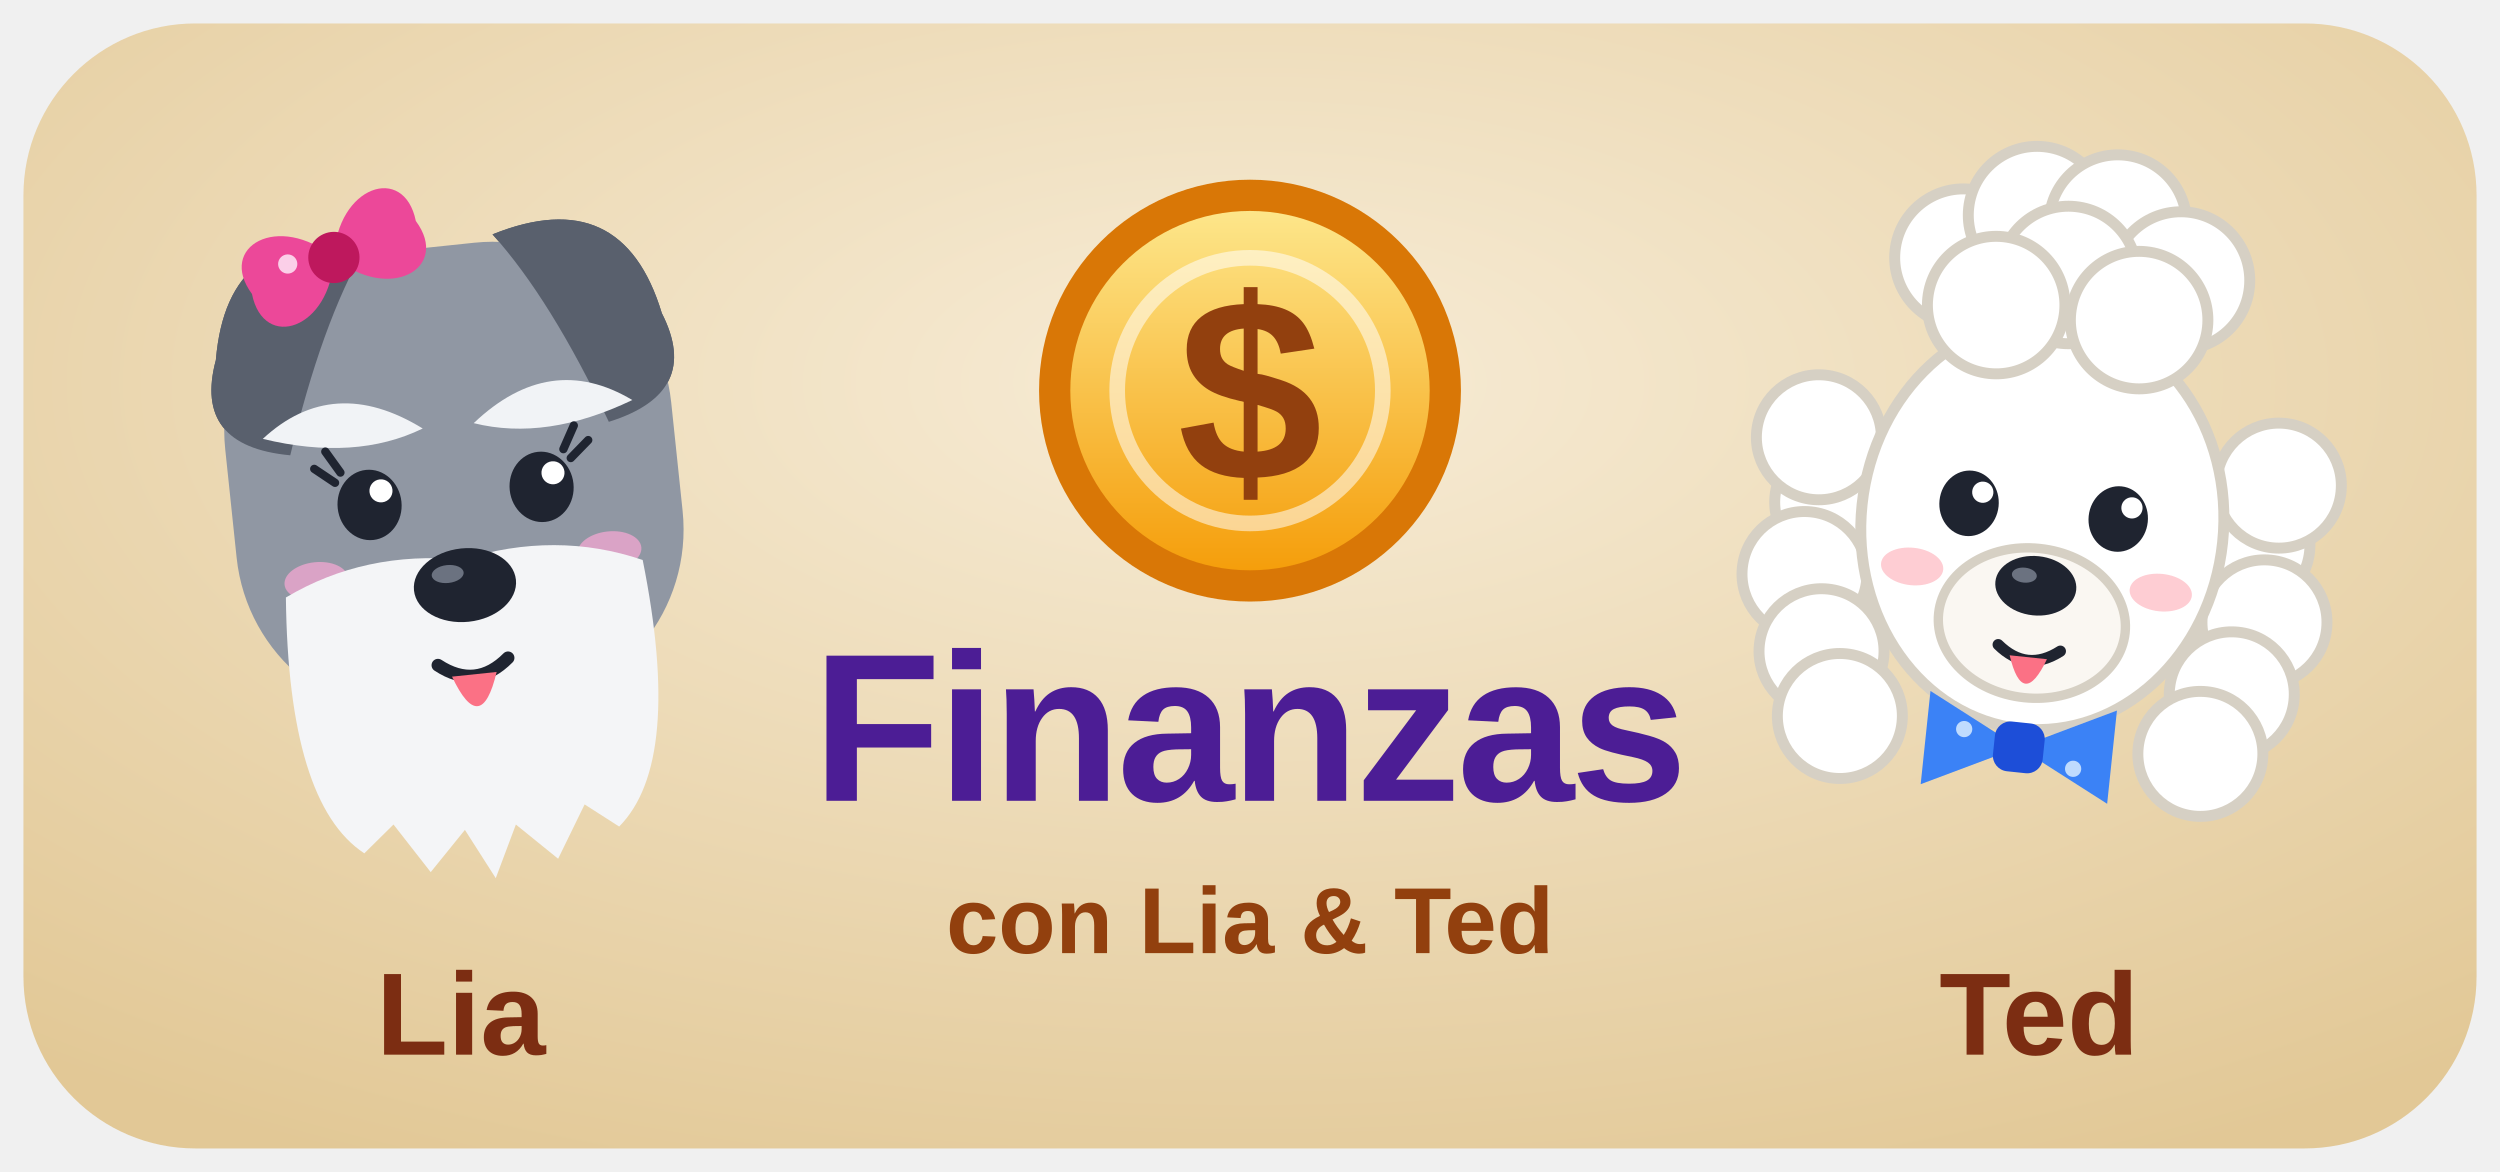
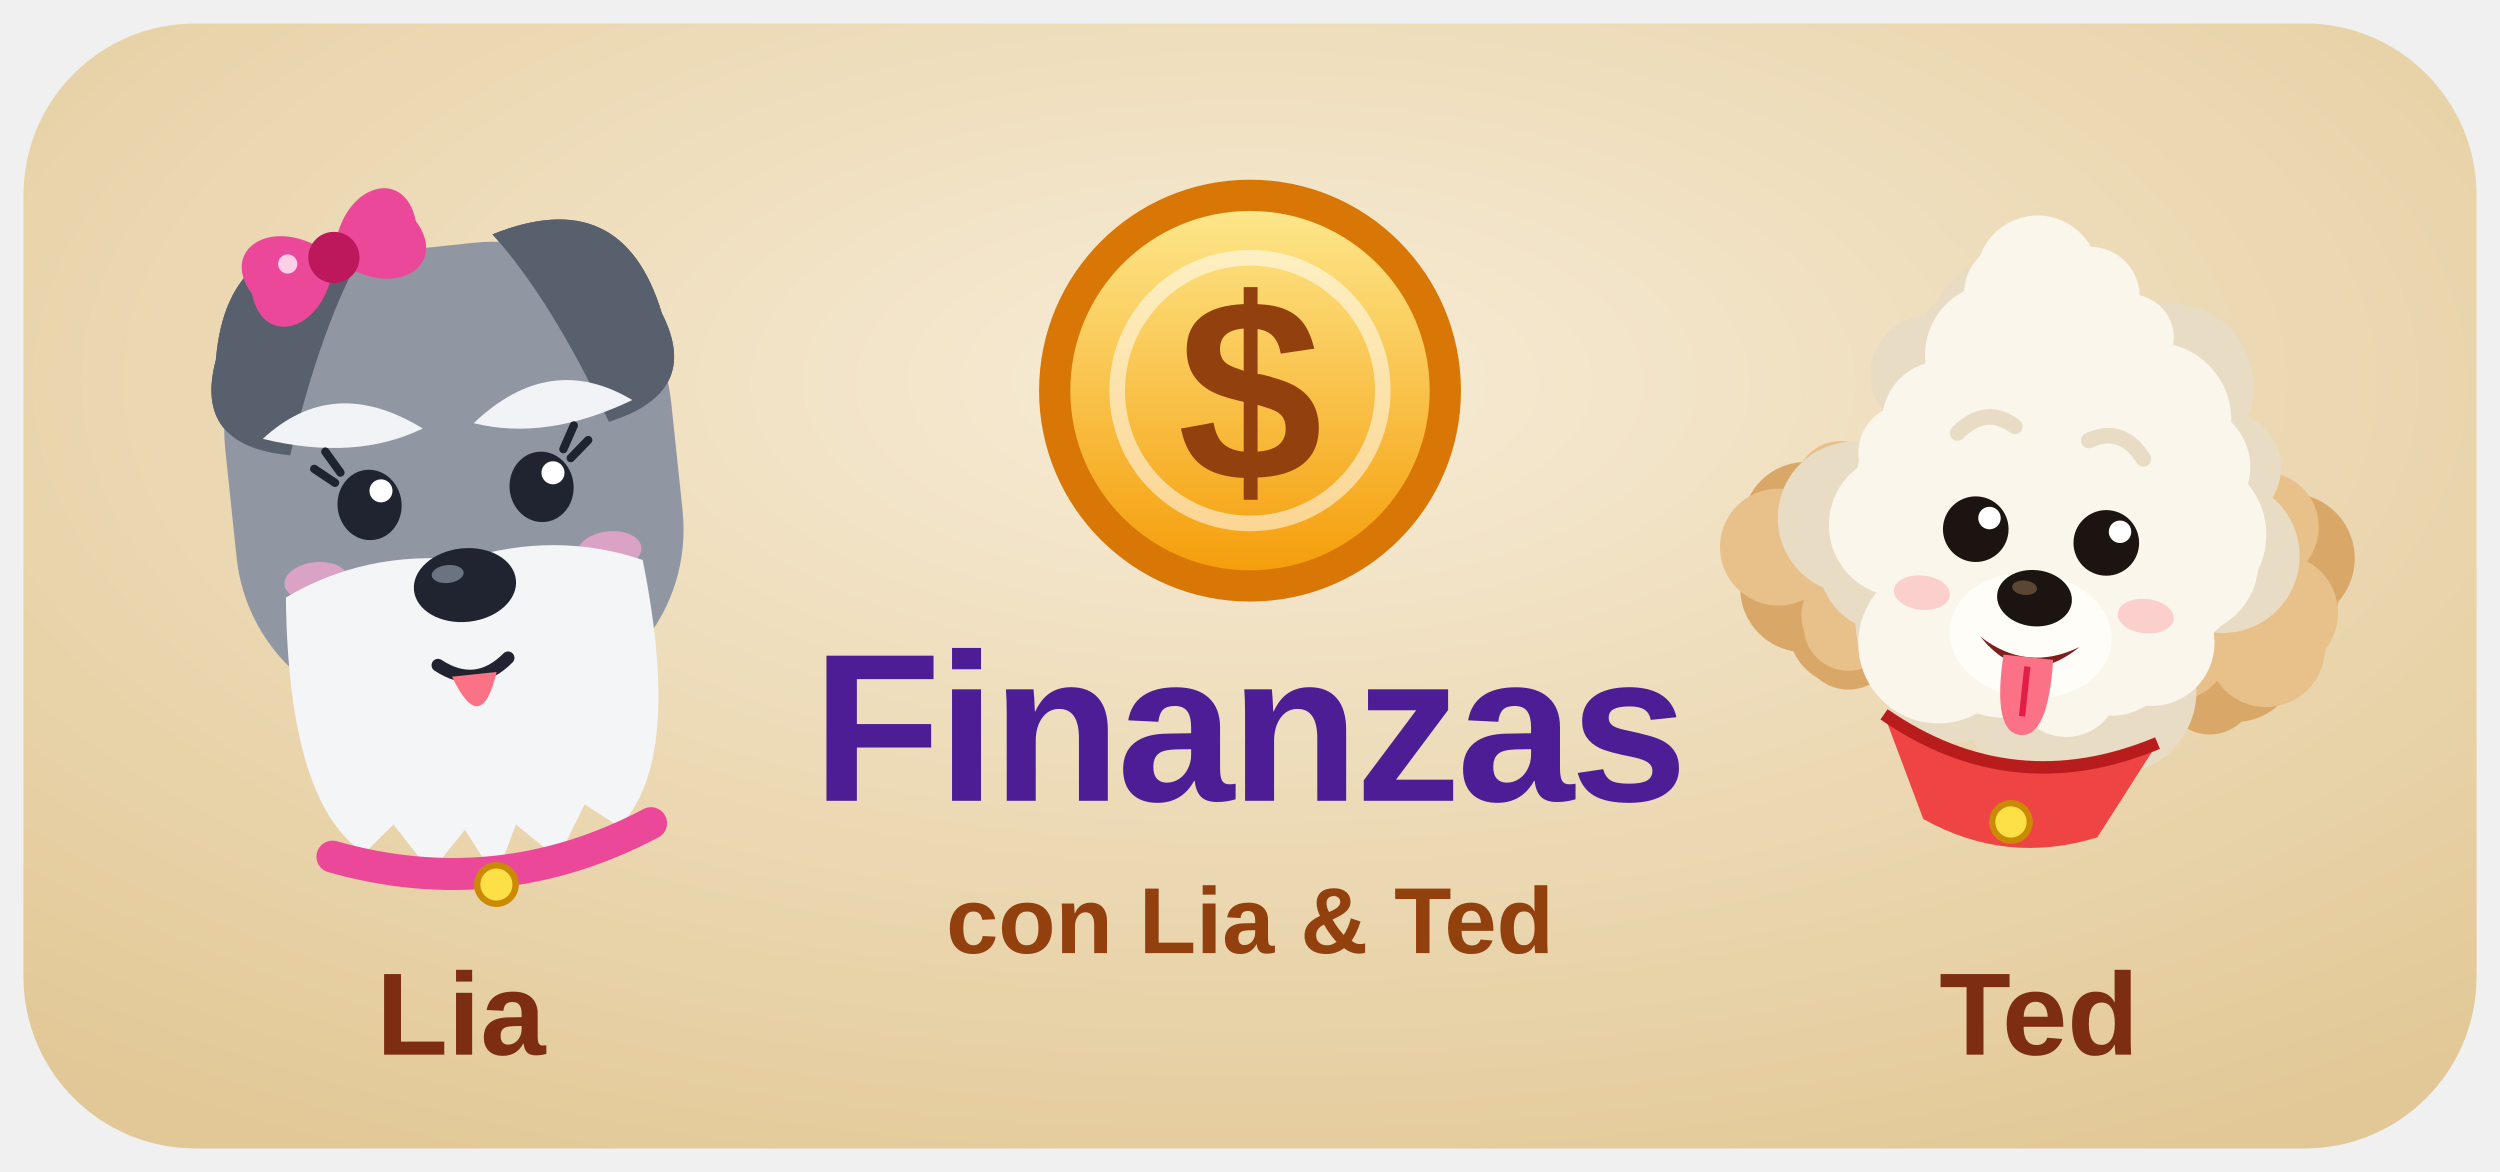
<svg xmlns="http://www.w3.org/2000/svg" viewBox="0 0 640 300" width="100%">
  <defs>
    <radialGradient id="bg" cx="50%" cy="32%" r="78%">
      <stop offset="0" stop-color="#f7ecd6" />
      <stop offset="1" stop-color="#e2c896" />
    </radialGradient>
    <linearGradient id="gold" x1="0" y1="0" x2="0" y2="1">
      <stop offset="0" stop-color="#fde68a" />
      <stop offset="1" stop-color="#f59e0b" />
    </linearGradient>
  </defs>
  <rect x="6" y="6" width="628" height="288" rx="44" fill="url(#bg)" />
  <g transform="translate(118 140) scale(.82) rotate(-6)">
    <g>
      <path d="M-70,-66 Q-62,-108 -20,-96 Q-36,-74 -50,-34 Q-80,-40 -70,-66 Z" fill="#59606d" />
      <path d="M70,-66 Q62,-108 20,-96 Q36,-74 50,-34 Q80,-40 70,-66 Z" fill="#59606d" />
      <rect x="-70" y="-94" width="140" height="146" rx="56" fill="#9097a3" />
      <path d="M-70,-66 Q-62,-108 -20,-96 Q-36,-74 -50,-34 Q-80,-40 -70,-66 Z" fill="#59606d" />
      <path d="M70,-66 Q62,-108 20,-96 Q36,-74 50,-34 Q80,-40 70,-66 Z" fill="#59606d" />
      <path d="M-58,-40 Q-34,-58 -8,-38 Q-30,-30 -58,-40 Z" fill="#f1f3f6" />
      <path d="M58,-40 Q34,-58 8,-38 Q30,-30 58,-40 Z" fill="#f1f3f6" />
      <ellipse cx="-27" cy="-16" rx="10" ry="11" fill="#1f2430" />
      <circle cx="-23" cy="-20" r="3.6" fill="#fff" />
      <ellipse cx="27" cy="-16" rx="10" ry="11" fill="#1f2430" />
      <circle cx="31" cy="-20" r="3.6" fill="#fff" />
      <path d="M-37,-24 l-6,-5 M-35,-27 l-4,-7 M37,-24 l6,-5 M35,-27 l4,-7" stroke="#1f2430" stroke-width="2.6" stroke-linecap="round" />
      <ellipse cx="-46" cy="6" rx="10" ry="6" fill="#f9a8d4" opacity=".7" />
      <ellipse cx="46" cy="6" rx="10" ry="6" fill="#f9a8d4" opacity=".7" />
      <path d="M-56,10 Q-62,74 -40,92 L-30,84 L-20,100 L-8,88 L0,104 L8,88 L20,100 L30,84 L40,92 Q62,74 56,10 Q30,-2 0,4 Q-30,-2 -56,10 Z" fill="#f4f5f7" />
      <ellipse cx="0" cy="12" rx="16" ry="11.5" fill="#1f2430" />
      <ellipse cx="-5" cy="8" rx="5" ry="2.8" fill="#6b7280" />
      <path d="M-11,36 Q0,45 11,36" stroke="#1f2430" stroke-width="4" fill="none" stroke-linecap="round" />
      <path d="M-7,40 Q0,60 7,40 Z" fill="#fb7185" />
+       <path d="M-50,92 Q0,112 50,92" stroke="#ec4899" stroke-width="10" fill="none" stroke-linecap="round" />
+       <circle cx="0" cy="106" r="6" fill="#fde047" stroke="#ca8a04" stroke-width="2" />
      <g transform="translate(-30 -94) rotate(-18)">
        <path d="M0,0 C-10,-20 -32,-18 -28,0 C-32,18 -10,20 0,0 Z" fill="#ec4899" />
        <path d="M0,0 C10,-20 32,-18 28,0 C32,18 10,20 0,0 Z" fill="#ec4899" />
        <circle r="8" fill="#be185d" />
        <circle cx="-14" cy="-4" r="3" fill="#fbcfe8" />
      </g>
    </g>
  </g>
  <g transform="translate(522 142) scale(.8) rotate(6)">
    <g>
-       <circle cx="-66" cy="-10" r="20" fill="#ffffff" stroke="#d6d0c4" stroke-width="3.5" />
-       <circle cx="-74" cy="14" r="20" fill="#ffffff" stroke="#d6d0c4" stroke-width="3.5" />
-       <circle cx="-66" cy="38" r="20" fill="#ffffff" stroke="#d6d0c4" stroke-width="3.5" />
-       <circle cx="-58" cy="58" r="20" fill="#ffffff" stroke="#d6d0c4" stroke-width="3.5" />
-       <circle cx="-74" cy="-30" r="20" fill="#ffffff" stroke="#d6d0c4" stroke-width="3.5" />
-       <circle cx="66" cy="-10" r="20" fill="#ffffff" stroke="#d6d0c4" stroke-width="3.5" />
-       <circle cx="74" cy="14" r="20" fill="#ffffff" stroke="#d6d0c4" stroke-width="3.5" />
-       <circle cx="66" cy="38" r="20" fill="#ffffff" stroke="#d6d0c4" stroke-width="3.5" />
-       <circle cx="58" cy="58" r="20" fill="#ffffff" stroke="#d6d0c4" stroke-width="3.5" />
-       <circle cx="74" cy="-30" r="20" fill="#ffffff" stroke="#d6d0c4" stroke-width="3.5" />
-       <ellipse cx="0" cy="-10" rx="58" ry="66" fill="#ffffff" stroke="#d6d0c4" stroke-width="3.5" />
-       <circle cx="-34" cy="-92" r="22" fill="#ffffff" stroke="#d6d0c4" stroke-width="3.5" />
-       <circle cx="-12" cy="-108" r="22" fill="#ffffff" stroke="#d6d0c4" stroke-width="3.5" />
-       <circle cx="14" cy="-108" r="22" fill="#ffffff" stroke="#d6d0c4" stroke-width="3.5" />
-       <circle cx="36" cy="-92" r="22" fill="#ffffff" stroke="#d6d0c4" stroke-width="3.5" />
-       <circle cx="0" cy="-90" r="22" fill="#ffffff" stroke="#d6d0c4" stroke-width="3.5" />
-       <circle cx="-22" cy="-78" r="22" fill="#ffffff" stroke="#d6d0c4" stroke-width="3.5" />
-       <circle cx="24" cy="-78" r="22" fill="#ffffff" stroke="#d6d0c4" stroke-width="3.5" />
-       <ellipse cx="-24" cy="-14" rx="9.5" ry="10.5" fill="#1f2430" />
-       <circle cx="-20" cy="-18" r="3.4" fill="#fff" />
-       <ellipse cx="24" cy="-14" rx="9.5" ry="10.5" fill="#1f2430" />
-       <circle cx="28" cy="-18" r="3.4" fill="#fff" />
-       <ellipse cx="-40" cy="8" rx="10" ry="6" fill="#fda4af" opacity=".55" />
-       <ellipse cx="40" cy="8" rx="10" ry="6" fill="#fda4af" opacity=".55" />
-       <ellipse cx="0" cy="22" rx="30" ry="24" fill="#faf7f2" stroke="#d6d0c4" stroke-width="3" />
-       <ellipse cx="0" cy="10" rx="13" ry="9.5" fill="#1f2430" />
-       <ellipse cx="-4" cy="7" rx="4" ry="2.4" fill="#6b7280" />
-       <path d="M-10,30 Q0,38 10,30" stroke="#1f2430" stroke-width="3.6" fill="none" stroke-linecap="round" />
-       <path d="M-6,33 Q0,50 6,33 Z" fill="#fb7185" />
-       <g transform="translate(0 62)">
-         <path d="M0,0 L-30,-15 L-30,15 Z M0,0 L30,-15 L30,15 Z" fill="#3b82f6" />
-         <rect x="-8" y="-8" width="16" height="16" rx="5" fill="#1d4ed8" />
-         <circle cx="-18" cy="-4" r="2.6" fill="#bfdbfe" />
-         <circle cx="18" cy="5" r="2.6" fill="#bfdbfe" />
-       </g>
+       <circle cx="-82.4" cy="11.4" r="14.5" fill="#d9a868" />
+       <circle cx="-59.2" cy="30.0" r="18.1" fill="#d9a868" />
+       <circle cx="-35.2" cy="23.3" r="18.8" fill="#d9a868" />
+       <circle cx="-73.6" cy="18.5" r="20.5" fill="#d9a868" />
+       <circle cx="-64.6" cy="3.1" r="18.0" fill="#d9a868" />
+       <circle cx="-57.7" cy="34.5" r="14.9" fill="#d9a868" />
+       <circle cx="-79.5" cy="2.2" r="15.1" fill="#d9a868" />
+       <circle cx="-32.4" cy="19.0" r="22.2" fill="#d9a868" />
+       <circle cx="-45.5" cy="23.8" r="22.1" fill="#d9a868" />
+       <circle cx="-52.8" cy="28.0" r="18.5" fill="#d9a868" />
+       <circle cx="-67.5" cy="-4.0" r="15.0" fill="#d9a868" />
+       <circle cx="-40.1" cy="8.2" r="15.6" fill="#d9a868" />
+       <circle cx="-76.5" cy="5.0" r="14.9" fill="#d9a868" />
+       <circle cx="-57.5" cy="-7.6" r="16.7" fill="#d9a868" />
+       <circle cx="-34.7" cy="23.9" r="15.6" fill="#d9a868" />
+       <circle cx="-44.6" cy="-3.7" r="15.6" fill="#d9a868" />
+       <circle cx="-75.2" cy="-1.5" r="20.3" fill="#d9a868" />
+       <circle cx="-66.3" cy="0.9" r="15.5" fill="#d9a868" />
+       <circle cx="43.2" cy="-13.1" r="16.2" fill="#d9a868" />
+       <circle cx="71.4" cy="18.7" r="20.3" fill="#d9a868" />
+       <circle cx="65.8" cy="26.1" r="20.7" fill="#d9a868" />
+       <circle cx="47.5" cy="30.0" r="21.1" fill="#d9a868" />
+       <circle cx="80.7" cy="3.7" r="16.2" fill="#d9a868" />
+       <circle cx="40.9" cy="15.8" r="18.8" fill="#d9a868" />
+       <circle cx="58.8" cy="37.0" r="14.6" fill="#d9a868" />
+       <circle cx="61.1" cy="4.2" r="16.3" fill="#d9a868" />
+       <circle cx="39.4" cy="18.0" r="18.9" fill="#d9a868" />
+       <circle cx="45.4" cy="-11.2" r="16.8" fill="#d9a868" />
+       <circle cx="63.1" cy="5.0" r="14.1" fill="#d9a868" />
+       <circle cx="36.7" cy="25.3" r="14.3" fill="#d9a868" />
+       <circle cx="64.6" cy="-13.5" r="21.2" fill="#d9a868" />
+       <circle cx="41.6" cy="28.7" r="20.6" fill="#d9a868" />
+       <circle cx="40.4" cy="-4.9" r="16.2" fill="#d9a868" />
+       <circle cx="79.9" cy="-7.2" r="20.8" fill="#d9a868" />
+       <circle cx="46.7" cy="-5.8" r="20.2" fill="#d9a868" />
+       <circle cx="57.6" cy="23.4" r="18.0" fill="#d9a868" />
+       <circle cx="-45.3" cy="8.0" r="14.0" fill="#e8c08a" />
+       <circle cx="-58.6" cy="25.6" r="15.1" fill="#e8c08a" />
+       <circle cx="-83.2" cy="6.3" r="18.7" fill="#e8c08a" />
+       <circle cx="-48.5" cy="18.7" r="20.0" fill="#e8c08a" />
+       <circle cx="-65.5" cy="-15.2" r="14.4" fill="#e8c08a" />
+       <circle cx="-82.3" cy="4.2" r="13.2" fill="#e8c08a" />
+       <circle cx="-37.4" cy="3.8" r="19.8" fill="#e8c08a" />
+       <circle cx="-68.9" cy="-4.7" r="13.4" fill="#e8c08a" />
+       <circle cx="-58.8" cy="-9.8" r="13.5" fill="#e8c08a" />
+       <circle cx="-56.3" cy="0.3" r="15.4" fill="#e8c08a" />
+       <circle cx="-58.3" cy="29.1" r="14.3" fill="#e8c08a" />
+       <circle cx="-74.3" cy="8.0" r="13.7" fill="#e8c08a" />
+       <circle cx="-41.7" cy="-14.6" r="16.8" fill="#e8c08a" />
+       <circle cx="-41.4" cy="-12.4" r="19.1" fill="#e8c08a" />
+       <circle cx="75.4" cy="22.2" r="18.8" fill="#e8c08a" />
+       <circle cx="50.0" cy="-14.2" r="16.2" fill="#e8c08a" />
+       <circle cx="37.5" cy="-1.8" r="15.5" fill="#e8c08a" />
+       <circle cx="72.7" cy="18.3" r="12.2" fill="#e8c08a" />
+       <circle cx="70.6" cy="-16.3" r="17.6" fill="#e8c08a" />
+       <circle cx="75.7" cy="18.2" r="18.9" fill="#e8c08a" />
+       <circle cx="44.9" cy="23.0" r="19.5" fill="#e8c08a" />
+       <circle cx="72.9" cy="1.3" r="14.8" fill="#e8c08a" />
+       <circle cx="38.8" cy="17.9" r="16.1" fill="#e8c08a" />
+       <circle cx="78.5" cy="10.5" r="18.7" fill="#e8c08a" />
+       <circle cx="50.7" cy="16.5" r="17.9" fill="#e8c08a" />
+       <circle cx="53.7" cy="-4.3" r="17.1" fill="#e8c08a" />
+       <circle cx="38.7" cy="6.3" r="19.6" fill="#e8c08a" />
+       <circle cx="59.2" cy="6.3" r="12.8" fill="#e8c08a" />
+       <circle cx="-14.1" cy="13.2" r="26.8" fill="#e9dcc4" />
+       <circle cx="-37.5" cy="21.5" r="19.3" fill="#e9dcc4" />
+       <circle cx="39.5" cy="-21.5" r="20.6" fill="#e9dcc4" />
+       <circle cx="-60.1" cy="-5.5" r="24.4" fill="#e9dcc4" />
+       <circle cx="-32.0" cy="25.6" r="24.2" fill="#e9dcc4" />
+       <circle cx="58.5" cy="-5.7" r="24.6" fill="#e9dcc4" />
+       <circle cx="16.4" cy="-30.8" r="19.1" fill="#e9dcc4" />
+       <circle cx="-24.1" cy="39.5" r="23.4" fill="#e9dcc4" />
+       <circle cx="11.5" cy="-46.7" r="20.0" fill="#e9dcc4" />
+       <circle cx="-3.2" cy="-31.7" r="24.5" fill="#e9dcc4" />
+       <circle cx="-44.8" cy="-13.8" r="19.6" fill="#e9dcc4" />
+       <circle cx="-9.0" cy="-15.8" r="20.7" fill="#e9dcc4" />
+       <circle cx="-3.7" cy="-3.2" r="21.5" fill="#e9dcc4" />
+       <circle cx="28.3" cy="41.0" r="26.5" fill="#e9dcc4" />
+       <circle cx="-24.8" cy="-21.1" r="18.4" fill="#e9dcc4" />
+       <circle cx="19.0" cy="-29.4" r="23.7" fill="#e9dcc4" />
+       <circle cx="-32.5" cy="-26.5" r="25.0" fill="#e9dcc4" />
+       <circle cx="15.8" cy="-9.3" r="26.9" fill="#e9dcc4" />
+       <circle cx="-23.7" cy="-62.2" r="23.0" fill="#e9dcc4" />
+       <circle cx="56.4" cy="-33.9" r="17.8" fill="#e9dcc4" />
+       <circle cx="8.3" cy="47.3" r="26.9" fill="#e9dcc4" />
+       <circle cx="23.9" cy="-18.7" r="22.0" fill="#e9dcc4" />
+       <circle cx="-13.7" cy="-15.9" r="18.6" fill="#e9dcc4" />
+       <circle cx="-8.3" cy="-6.5" r="21.2" fill="#e9dcc4" />
+       <circle cx="42.5" cy="-22.1" r="23.5" fill="#e9dcc4" />
+       <circle cx="-40.7" cy="-53.6" r="19.1" fill="#e9dcc4" />
+       <circle cx="19.4" cy="-55.9" r="23.5" fill="#e9dcc4" />
+       <circle cx="14.8" cy="-17.0" r="19.3" fill="#e9dcc4" />
+       <circle cx="-47.8" cy="7.5" r="22.2" fill="#e9dcc4" />
+       <circle cx="-16.7" cy="-68.5" r="25.6" fill="#e9dcc4" />
+       <circle cx="10.7" cy="5.4" r="23.2" fill="#e9dcc4" />
+       <circle cx="6.9" cy="40.5" r="19.5" fill="#e9dcc4" />
+       <circle cx="-11.5" cy="11.9" r="19.2" fill="#e9dcc4" />
+       <circle cx="36.0" cy="-57.8" r="26.8" fill="#e9dcc4" />
+       <circle cx="0.2" cy="18.9" r="24.9" fill="#e9dcc4" />
+       <circle cx="44.9" cy="-37.5" r="18.1" fill="#e9dcc4" />
+       <circle cx="-8.9" cy="36.7" r="21.9" fill="#e9dcc4" />
+       <circle cx="-0.5" cy="-55.6" r="19.0" fill="#e9dcc4" />
+       <circle cx="-2.2" cy="-63.2" r="25.0" fill="#e9dcc4" />
+       <circle cx="-20.6" cy="-56.2" r="22.3" fill="#e9dcc4" />
+       <circle cx="-8.9" cy="-4.6" r="23.4" fill="#fbf6ec" />
+       <circle cx="-35.4" cy="-39.3" r="19.1" fill="#fbf6ec" />
+       <circle cx="-30.2" cy="-12.4" r="17.6" fill="#fbf6ec" />
+       <circle cx="-39.9" cy="-5.0" r="23.5" fill="#fbf6ec" />
+       <circle cx="44.5" cy="-32.9" r="19.9" fill="#fbf6ec" />
+       <circle cx="-14.2" cy="15.5" r="21.9" fill="#fbf6ec" />
+       <circle cx="46.9" cy="-2.6" r="23.3" fill="#fbf6ec" />
+       <circle cx="-33.8" cy="-14.5" r="18.0" fill="#fbf6ec" />
+       <circle cx="30.1" cy="18.3" r="20.8" fill="#fbf6ec" />
+       <circle cx="-29.1" cy="31.6" r="25.6" fill="#fbf6ec" />
+       <circle cx="-45.2" cy="-27.9" r="15.8" fill="#fbf6ec" />
+       <circle cx="16.8" cy="16.2" r="16.7" fill="#fbf6ec" />
+       <circle cx="-23.9" cy="-37.0" r="22.3" fill="#fbf6ec" />
+       <circle cx="-5.0" cy="-3.8" r="16.0" fill="#fbf6ec" />
+       <circle cx="-20.1" cy="-62.1" r="23.0" fill="#fbf6ec" />
+       <circle cx="18.7" cy="6.6" r="16.3" fill="#fbf6ec" />
+       <circle cx="38.5" cy="5.9" r="21.2" fill="#fbf6ec" />
+       <circle cx="29.6" cy="-27.1" r="21.2" fill="#fbf6ec" />
+       <circle cx="37.6" cy="22.4" r="20.5" fill="#fbf6ec" />
+       <circle cx="41.6" cy="2.1" r="23.6" fill="#fbf6ec" />
+       <circle cx="5.2" cy="-5.8" r="24.4" fill="#fbf6ec" />
+       <circle cx="21.1" cy="-46.6" r="16.6" fill="#fbf6ec" />
+       <circle cx="-35.1" cy="-18.6" r="25.8" fill="#fbf6ec" />
+       <circle cx="-19.1" cy="-30.7" r="24.7" fill="#fbf6ec" />
+       <circle cx="-30.4" cy="-21.7" r="17.8" fill="#fbf6ec" />
+       <circle cx="-5.0" cy="-34.6" r="19.9" fill="#fbf6ec" />
+       <circle cx="-17.7" cy="-19.6" r="24.9" fill="#fbf6ec" />
+       <circle cx="-43.4" cy="-4.9" r="16.1" fill="#fbf6ec" />
+       <circle cx="14.2" cy="-26.9" r="19.0" fill="#fbf6ec" />
+       <circle cx="13.0" cy="40.3" r="16.9" fill="#fbf6ec" />
+       <circle cx="32.1" cy="-46.8" r="24.7" fill="#fbf6ec" />
+       <circle cx="-8.5" cy="27.4" r="25.8" fill="#fbf6ec" />
+       <circle cx="11.2" cy="-28.3" r="24.5" fill="#fbf6ec" />
+       <circle cx="46.6" cy="-11.3" r="25.2" fill="#fbf6ec" />
+       <circle cx="25.8" cy="27.2" r="21.8" fill="#fbf6ec" />
+       <circle cx="-6.7" cy="-60.3" r="18.7" fill="#fbf6ec" />
+       <circle cx="38.7" cy="24.3" r="20.2" fill="#fbf6ec" />
+       <circle cx="6.3" cy="-67.1" r="20.3" fill="#fbf6ec" />
+       <circle cx="6.6" cy="-10.5" r="23.2" fill="#fbf6ec" />
+       <circle cx="-45.1" cy="-4.8" r="22.9" fill="#fbf6ec" />
+       <circle cx="-20.8" cy="-53.0" r="17.2" fill="#fbf6ec" />
+       <circle cx="7.5" cy="-83.8" r="16.0" fill="#fbf6ec" />
+       <circle cx="10.1" cy="-64.7" r="21.1" fill="#fbf6ec" />
+       <circle cx="-8.4" cy="-63.1" r="19.1" fill="#fbf6ec" />
+       <circle cx="-24.0" cy="-67.5" r="13.6" fill="#fbf6ec" />
+       <circle cx="-16.2" cy="-82.4" r="16.5" fill="#fbf6ec" />
+       <circle cx="3.5" cy="-51.6" r="14.5" fill="#fbf6ec" />
+       <circle cx="-9.8" cy="-88.5" r="19.5" fill="#fbf6ec" />
+       <circle cx="-23.9" cy="-60.0" r="18.2" fill="#fbf6ec" />
+       <circle cx="21.8" cy="-72.1" r="13.9" fill="#fbf6ec" />
+       <ellipse cx="0" cy="6" rx="44" ry="44" fill="#fbf6ec" />
+       <path d="M-30,-36 q8,-10 18,-4 M12,-38 q10,-6 18,4" stroke="#e9dcc4" stroke-width="5" fill="none" stroke-linecap="round" />
+       <circle cx="-21" cy="-6" r="10.5" fill="#1b1410" />
+       <circle cx="-17" cy="-10" r="3.6" fill="#fff" />
+       <circle cx="21" cy="-6" r="10.5" fill="#1b1410" />
+       <circle cx="25" cy="-10" r="3.6" fill="#fff" />
+       <ellipse cx="-36" cy="16" rx="9" ry="5.5" fill="#fbb6b6" opacity=".6" />
+       <ellipse cx="36" cy="16" rx="9" ry="5.5" fill="#fbb6b6" opacity=".6" />
+       <ellipse cx="0" cy="26" rx="26" ry="20" fill="#fffdf8" />
+       <ellipse cx="0" cy="14" rx="12" ry="9" fill="#1b1410" />
+       <ellipse cx="-3.5" cy="11" rx="4" ry="2.3" fill="#5b4636" />
+       <path d="M-16,28 Q0,44 16,28 Q8,33 0,33 Q-8,33 -16,28 Z" fill="#7f1d1d" />
+       <path d="M-8,33 Q-9,58 0,58 Q9,58 8,33 Z" fill="#fb7185" />
+       <path d="M0,36 V52" stroke="#e11d48" stroke-width="2" />
+       <path d="M-44,56 Q0,80 44,56 L28,88 Q0,100 -28,88 Z" fill="#ef4444" />
+       <path d="M-44,56 Q0,80 44,56" stroke="#b91c1c" stroke-width="4" fill="none" />
+       <circle cx="0" cy="86" r="6" fill="#fde047" stroke="#ca8a04" stroke-width="2" />
    </g>
  </g>
  <text x="118" y="270" text-anchor="middle" font-family="-apple-system,Segoe UI,Arial" font-weight="800" font-size="30" fill="#7c2d12">Lia</text>
  <text x="522" y="270" text-anchor="middle" font-family="-apple-system,Segoe UI,Arial" font-weight="800" font-size="30" fill="#7c2d12">Ted</text>
  <g transform="translate(320 100)">
    <g>
      <circle r="54" fill="#d97706" />
      <circle r="46" fill="url(#gold)" />
      <circle r="34" fill="none" stroke="#fff8" stroke-width="4" />
      <text y="23" text-anchor="middle" font-family="Arial Black,Arial" font-weight="900" font-size="66.7" fill="#92400e">$</text>
    </g>
  </g>
  <text x="320" y="205" text-anchor="middle" font-family="-apple-system,Segoe UI,Arial Rounded MT Bold,Arial" font-weight="900" font-size="54" fill="#4c1d95" letter-spacing="-1">Finanzas</text>
  <text x="320" y="244" text-anchor="middle" font-family="-apple-system,Segoe UI,Arial" font-weight="700" font-size="24" fill="#92400e">con Lia &amp; Ted</text>
</svg>
